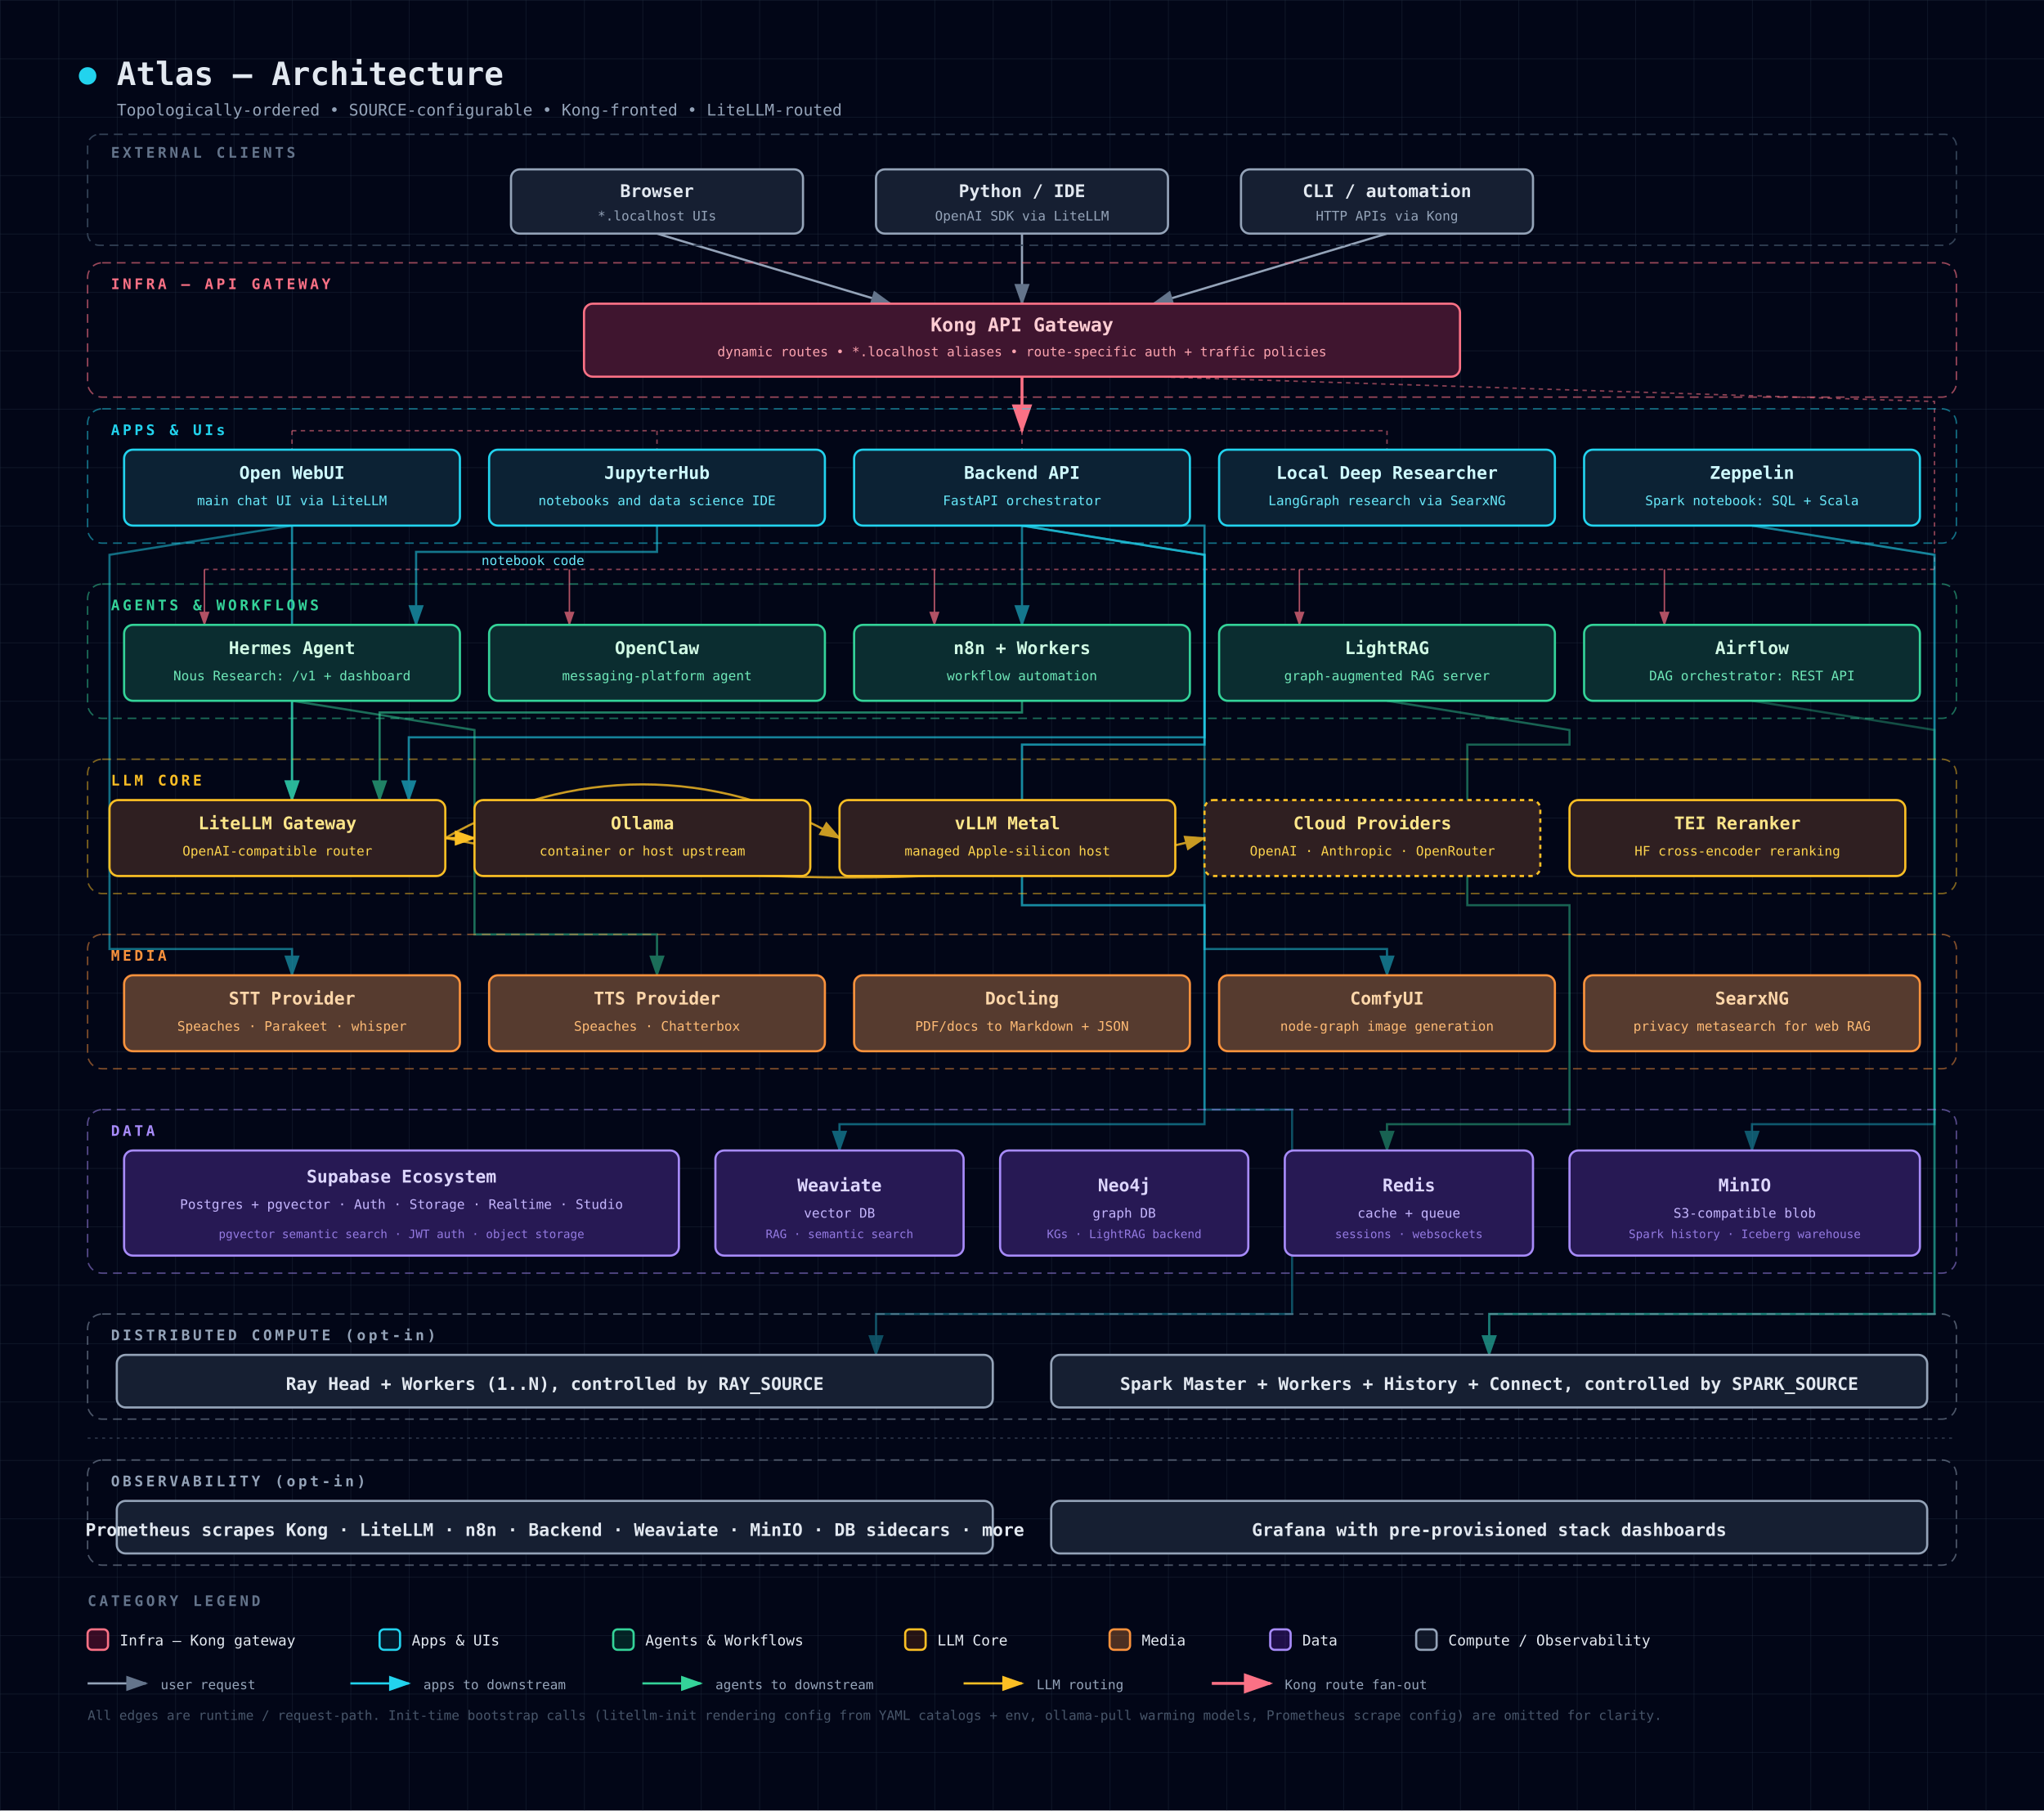
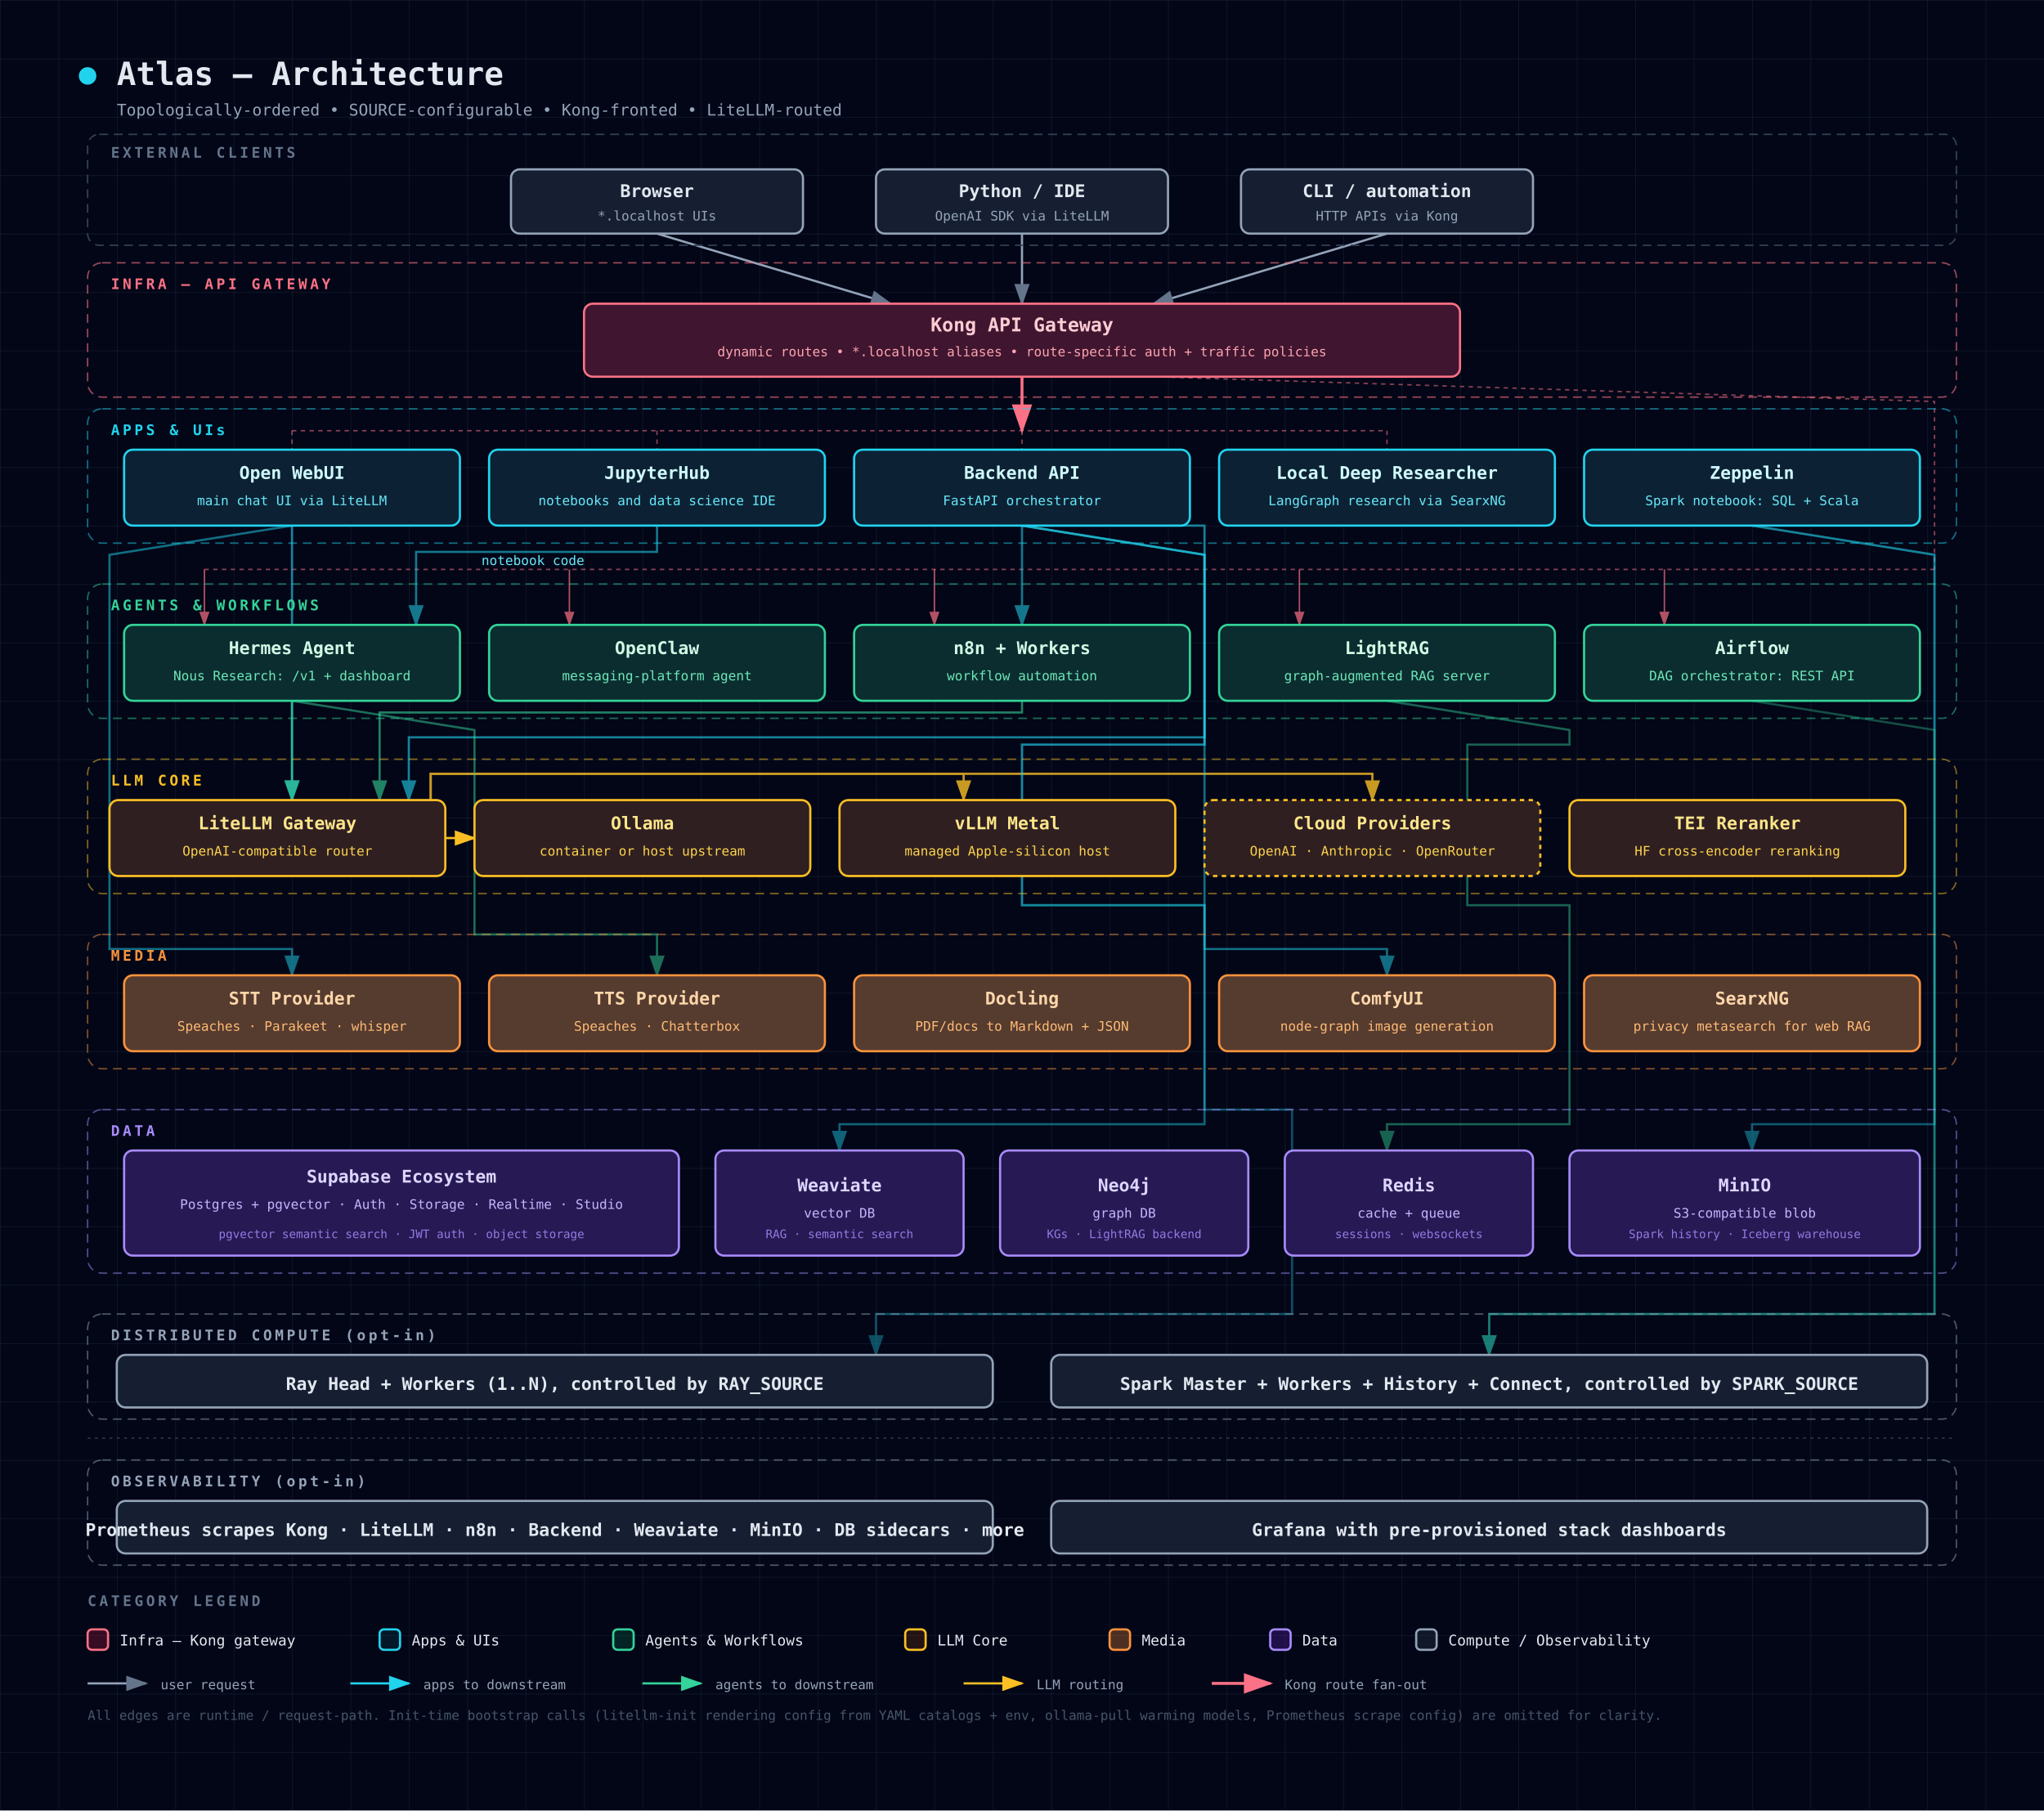
<svg xmlns="http://www.w3.org/2000/svg" viewBox="0 0 1400 1240" preserveAspectRatio="xMidYMid meet" font-family="'JetBrains Mono', 'Fira Code', Menlo, Consolas, monospace">
  <defs>
    <pattern id="grid" width="40" height="40" patternUnits="userSpaceOnUse">
      <path d="M 40 0 L 0 0 0 40" fill="none" stroke="#1e293b" stroke-width="0.5" />
    </pattern>
    <marker id="arrow" markerWidth="10" markerHeight="7" refX="9" refY="3.5" orient="auto">
      <polygon points="0 0, 10 3.5, 0 7" fill="#64748b" />
    </marker>
    <marker id="arrow-cyan" markerWidth="10" markerHeight="7" refX="9" refY="3.5" orient="auto">
      <polygon points="0 0, 10 3.5, 0 7" fill="#22d3ee" />
    </marker>
    <marker id="arrow-emerald" markerWidth="10" markerHeight="7" refX="9" refY="3.5" orient="auto">
      <polygon points="0 0, 10 3.5, 0 7" fill="#34d399" />
    </marker>
    <marker id="arrow-amber" markerWidth="10" markerHeight="7" refX="9" refY="3.5" orient="auto">
      <polygon points="0 0, 10 3.5, 0 7" fill="#fbbf24" />
    </marker>
    <marker id="arrow-rose" markerWidth="10" markerHeight="7" refX="9" refY="3.5" orient="auto">
      <polygon points="0 0, 10 3.5, 0 7" fill="#fb7185" />
    </marker>
    <marker id="arrow-slate" markerWidth="10" markerHeight="7" refX="9" refY="3.5" orient="auto">
      <polygon points="0 0, 10 3.5, 0 7" fill="#94a3b8" />
    </marker>
  </defs>
  <rect width="1400" height="1240" fill="#020617" />
  <rect width="1400" height="1240" fill="url(#grid)" />
  <g transform="translate(60, 30)">
    <circle cx="0" cy="22" r="6" fill="#22d3ee">
      <animate attributeName="opacity" values="0.4;1;0.4" dur="2s" repeatCount="indefinite" />
    </circle>
    <text x="20" y="22" fill="#e2e8f0" font-size="22" font-weight="700" dominant-baseline="middle">Atlas — Architecture</text>
    <text x="20" y="46" fill="#94a3b8" font-size="11" dominant-baseline="middle">Topologically-ordered • SOURCE-configurable • Kong-fronted • LiteLLM-routed</text>
  </g>
  <line x1="450" y1="160" x2="610" y2="208" stroke="#94a3b8" stroke-width="1.5" marker-end="url(#arrow)" />
  <line x1="700" y1="160" x2="700" y2="208" stroke="#94a3b8" stroke-width="1.5" marker-end="url(#arrow)" />
  <line x1="950" y1="160" x2="790" y2="208" stroke="#94a3b8" stroke-width="1.5" marker-end="url(#arrow)" />
  <line x1="700" y1="258" x2="700" y2="295" stroke="#fb7185" stroke-width="2" marker-end="url(#arrow-rose)" />
  <line x1="200" y1="295" x2="950" y2="295" stroke="#fb7185" stroke-width="1" stroke-dasharray="3,3" opacity="0.55" />
  <line x1="200" y1="295" x2="200" y2="308" stroke="#fb7185" stroke-width="1" stroke-dasharray="3,3" opacity="0.55" />
  <line x1="450" y1="295" x2="450" y2="308" stroke="#fb7185" stroke-width="1" stroke-dasharray="3,3" opacity="0.55" />
  <line x1="700" y1="295" x2="700" y2="308" stroke="#fb7185" stroke-width="1" stroke-dasharray="3,3" opacity="0.55" />
  <line x1="950" y1="295" x2="950" y2="308" stroke="#fb7185" stroke-width="1" stroke-dasharray="3,3" opacity="0.55" />
  <path d="M 790 258 L 1325 275 L 1325 390" fill="none" stroke="#fb7185" stroke-width="1" stroke-dasharray="3,3" opacity="0.55" />
  <line x1="140" y1="390" x2="1325" y2="390" stroke="#fb7185" stroke-width="1" stroke-dasharray="3,3" opacity="0.55" />
  <line x1="140" y1="390" x2="140" y2="428" stroke="#fb7185" stroke-width="1" marker-end="url(#arrow-rose)" opacity="0.7" />
  <line x1="390" y1="390" x2="390" y2="428" stroke="#fb7185" stroke-width="1" marker-end="url(#arrow-rose)" opacity="0.7" />
  <line x1="640" y1="390" x2="640" y2="428" stroke="#fb7185" stroke-width="1" marker-end="url(#arrow-rose)" opacity="0.7" />
  <line x1="890" y1="390" x2="890" y2="428" stroke="#fb7185" stroke-width="1" marker-end="url(#arrow-rose)" opacity="0.7" />
  <line x1="1140" y1="390" x2="1140" y2="428" stroke="#fb7185" stroke-width="1" marker-end="url(#arrow-rose)" opacity="0.7" />
  <path data-source="JupyterHub" data-target="Hermes Agent" d="M 450 360 L 450 378 L 285 378 L 285 428" fill="none" stroke="#22d3ee" stroke-width="1.5" marker-end="url(#arrow-cyan)" opacity="0.55" />
  <text x="365" y="387" fill="#67e8f9" font-size="9" text-anchor="middle">notebook code</text>
  <line x1="700" y1="360" x2="700" y2="428" stroke="#22d3ee" stroke-width="1.5" marker-end="url(#arrow-cyan)" opacity="0.55" />
  <line data-source="Open WebUI" data-target="LiteLLM Gateway" x1="200" y1="360" x2="200" y2="548" stroke="#22d3ee" stroke-width="1.5" marker-end="url(#arrow-cyan)" opacity="0.6" />
  <path data-source="Backend API" data-target="LiteLLM Gateway" d="M 700 360 L 825 360 L 825 505 L 280 505 L 280 548" fill="none" stroke="#22d3ee" stroke-width="1.5" marker-end="url(#arrow-cyan)" opacity="0.6" />
  <line x1="200" y1="480" x2="200" y2="548" stroke="#34d399" stroke-width="1.5" marker-end="url(#arrow-emerald)" opacity="0.65" />
  <path data-source="n8n + Workers" data-target="LiteLLM Gateway" d="M 700 480 L 700 488 L 260 488 L 260 548" fill="none" stroke="#34d399" stroke-width="1.5" marker-end="url(#arrow-emerald)" opacity="0.6" />
  <line x1="305" y1="574" x2="325" y2="574" stroke="#fbbf24" stroke-width="1.5" marker-end="url(#arrow-amber)" />
-   <path d="M 305 574 C 390 525, 490 525, 575 574" fill="none" stroke="#fbbf24" stroke-width="1.5" marker-end="url(#arrow-amber)" opacity="0.8" />
-   <path d="M 305 574 C 485 610, 690 610, 825 574" fill="none" stroke="#fbbf24" stroke-width="1.5" marker-end="url(#arrow-amber)" opacity="0.8" />
+   <g opacity="0.8">
+     <path data-source="LiteLLM Gateway" data-target="vLLM Metal" d="M 295 548 L 295 530 L 660 530 L 660 548" fill="none" stroke="#fbbf24" stroke-width="1.5" marker-end="url(#arrow-amber)" />
+     <path data-source="LiteLLM Gateway" data-target="Cloud Providers" d="M 295 548 L 295 530 L 940 530 L 940 548" fill="none" stroke="#fbbf24" stroke-width="1.5" marker-end="url(#arrow-amber)" />
+   </g>
  <path d="M 200 360 L 75 380 L 75 650 L 200 650 L 200 668" fill="none" stroke="#22d3ee" stroke-width="1.5" marker-end="url(#arrow-cyan)" opacity="0.5" />
  <path d="M 700 360 L 825 380 L 825 650 L 950 650 L 950 668" fill="none" stroke="#22d3ee" stroke-width="1.5" marker-end="url(#arrow-cyan)" opacity="0.5" />
  <path d="M 200 480 L 325 500 L 325 640 L 450 640 L 450 668" fill="none" stroke="#34d399" stroke-width="1.5" marker-end="url(#arrow-emerald)" opacity="0.5" />
  <path data-source="Backend API" data-target="Weaviate" d="M 700 360 L 825 380 L 825 510 L 700 510 L 700 620 L 825 620 L 825 770 L 575 770 L 575 788" fill="none" stroke="#22d3ee" stroke-width="1.5" marker-end="url(#arrow-cyan)" opacity="0.45" />
  <path d="M 1200 360 L 1325 380 L 1325 770 L 1200 770 L 1200 788" fill="none" stroke="#22d3ee" stroke-width="1.5" marker-end="url(#arrow-cyan)" opacity="0.4" />
  <path d="M 950 480 L 1075 500 L 1075 510 L 1005 510 L 1005 620 L 1075 620 L 1075 770 L 950 770 L 950 788" fill="none" stroke="#34d399" stroke-width="1.5" marker-end="url(#arrow-emerald)" opacity="0.45" />
  <path d="M 700 360 L 825 380 L 825 510 L 700 510 L 700 620 L 825 620 L 825 760 L 885 760 L 885 900 L 600 900 L 600 928" fill="none" stroke="#22d3ee" stroke-width="1.5" marker-end="url(#arrow-cyan)" opacity="0.35" />
  <path d="M 1200 360 L 1325 380 L 1325 900 L 1020 900 L 1020 928" fill="none" stroke="#22d3ee" stroke-width="1.5" marker-end="url(#arrow-cyan)" opacity="0.35" />
  <path d="M 1200 480 L 1325 500 L 1325 900 L 1020 900 L 1020 928" fill="none" stroke="#34d399" stroke-width="1.5" marker-end="url(#arrow-emerald)" opacity="0.35" />
  <line x1="60" y1="985" x2="1340" y2="985" stroke="#64748b" stroke-width="1" stroke-dasharray="2,3" opacity="0.4" />
  <g>
    <rect x="60" y="92" width="1280" height="76" rx="8" fill="none" stroke="#334155" stroke-width="1" stroke-dasharray="6,4" />
    <text x="76" y="108" fill="#64748b" font-size="10" font-weight="600" letter-spacing="2">EXTERNAL CLIENTS</text>
    <rect x="350" y="116" width="200" height="44" rx="6" fill="#0f172a" />
    <rect x="350" y="116" width="200" height="44" rx="6" fill="rgba(30, 41, 59, 0.5)" stroke="#94a3b8" stroke-width="1.5" />
    <text x="450" y="135" fill="#e2e8f0" font-size="12" font-weight="600" text-anchor="middle">Browser</text>
    <text x="450" y="151" fill="#94a3b8" font-size="9" text-anchor="middle">*.localhost UIs</text>
    <rect x="600" y="116" width="200" height="44" rx="6" fill="#0f172a" />
    <rect x="600" y="116" width="200" height="44" rx="6" fill="rgba(30, 41, 59, 0.5)" stroke="#94a3b8" stroke-width="1.5" />
    <text x="700" y="135" fill="#e2e8f0" font-size="12" font-weight="600" text-anchor="middle">Python / IDE</text>
    <text x="700" y="151" fill="#94a3b8" font-size="9" text-anchor="middle">OpenAI SDK via LiteLLM</text>
    <rect x="850" y="116" width="200" height="44" rx="6" fill="#0f172a" />
    <rect x="850" y="116" width="200" height="44" rx="6" fill="rgba(30, 41, 59, 0.5)" stroke="#94a3b8" stroke-width="1.5" />
    <text x="950" y="135" fill="#e2e8f0" font-size="12" font-weight="600" text-anchor="middle">CLI / automation</text>
    <text x="950" y="151" fill="#94a3b8" font-size="9" text-anchor="middle">HTTP APIs via Kong</text>
  </g>
  <g>
    <rect x="60" y="180" width="1280" height="92" rx="10" fill="none" stroke="#fb7185" stroke-width="1" stroke-dasharray="6,4" opacity="0.6" />
    <text x="76" y="198" fill="#fb7185" font-size="10" font-weight="600" letter-spacing="2">INFRA — API GATEWAY</text>
    <rect x="400" y="208" width="600" height="50" rx="6" fill="#0f172a" />
    <rect x="400" y="208" width="600" height="50" rx="6" fill="rgba(136, 19, 55, 0.4)" stroke="#fb7185" stroke-width="1.5" />
    <text x="700" y="227" fill="#fecdd3" font-size="13" font-weight="700" text-anchor="middle">Kong API Gateway</text>
    <text x="700" y="244" fill="#fda4af" font-size="9" text-anchor="middle">dynamic routes • *.localhost aliases • route-specific auth + traffic policies</text>
  </g>
  <g>
    <rect x="60" y="280" width="1280" height="92" rx="10" fill="none" stroke="#22d3ee" stroke-width="1" stroke-dasharray="6,4" opacity="0.5" />
    <text x="76" y="298" fill="#22d3ee" font-size="10" font-weight="600" letter-spacing="2">APPS &amp; UIs</text>
    <rect x="85" y="308" width="230" height="52" rx="6" fill="#0f172a" />
    <rect x="85" y="308" width="230" height="52" rx="6" fill="rgba(8, 51, 68, 0.4)" stroke="#22d3ee" stroke-width="1.5" />
    <text x="200" y="328" fill="#cffafe" font-size="12" font-weight="600" text-anchor="middle">Open WebUI</text>
    <text x="200" y="346" fill="#67e8f9" font-size="9" text-anchor="middle">main chat UI via LiteLLM</text>
    <rect x="335" y="308" width="230" height="52" rx="6" fill="#0f172a" />
    <rect x="335" y="308" width="230" height="52" rx="6" fill="rgba(8, 51, 68, 0.4)" stroke="#22d3ee" stroke-width="1.5" />
    <text x="450" y="328" fill="#cffafe" font-size="12" font-weight="600" text-anchor="middle">JupyterHub</text>
    <text x="450" y="346" fill="#67e8f9" font-size="9" text-anchor="middle">notebooks and data science IDE</text>
    <rect x="585" y="308" width="230" height="52" rx="6" fill="#0f172a" />
    <rect x="585" y="308" width="230" height="52" rx="6" fill="rgba(8, 51, 68, 0.4)" stroke="#22d3ee" stroke-width="1.5" />
    <text x="700" y="328" fill="#cffafe" font-size="12" font-weight="600" text-anchor="middle">Backend API</text>
    <text x="700" y="346" fill="#67e8f9" font-size="9" text-anchor="middle">FastAPI orchestrator</text>
    <rect x="835" y="308" width="230" height="52" rx="6" fill="#0f172a" />
    <rect x="835" y="308" width="230" height="52" rx="6" fill="rgba(8, 51, 68, 0.4)" stroke="#22d3ee" stroke-width="1.5" />
    <text x="950" y="328" fill="#cffafe" font-size="12" font-weight="600" text-anchor="middle">Local Deep Researcher</text>
    <text x="950" y="346" fill="#67e8f9" font-size="9" text-anchor="middle">LangGraph research via SearxNG</text>
    <rect x="1085" y="308" width="230" height="52" rx="6" fill="#0f172a" />
    <rect x="1085" y="308" width="230" height="52" rx="6" fill="rgba(8, 51, 68, 0.4)" stroke="#22d3ee" stroke-width="1.5" />
    <text x="1200" y="328" fill="#cffafe" font-size="12" font-weight="600" text-anchor="middle">Zeppelin</text>
    <text x="1200" y="346" fill="#67e8f9" font-size="9" text-anchor="middle">Spark notebook: SQL + Scala</text>
  </g>
  <g>
    <rect x="60" y="400" width="1280" height="92" rx="10" fill="none" stroke="#34d399" stroke-width="1" stroke-dasharray="6,4" opacity="0.5" />
    <text x="76" y="418" fill="#34d399" font-size="10" font-weight="600" letter-spacing="2">AGENTS &amp; WORKFLOWS</text>
    <rect x="85" y="428" width="230" height="52" rx="6" fill="#0f172a" />
    <rect x="85" y="428" width="230" height="52" rx="6" fill="rgba(6, 78, 59, 0.4)" stroke="#34d399" stroke-width="1.5" />
    <text x="200" y="448" fill="#d1fae5" font-size="12" font-weight="600" text-anchor="middle">Hermes Agent</text>
    <text x="200" y="466" fill="#6ee7b7" font-size="9" text-anchor="middle">Nous Research: /v1 + dashboard</text>
    <rect x="335" y="428" width="230" height="52" rx="6" fill="#0f172a" />
    <rect x="335" y="428" width="230" height="52" rx="6" fill="rgba(6, 78, 59, 0.4)" stroke="#34d399" stroke-width="1.5" />
    <text x="450" y="448" fill="#d1fae5" font-size="12" font-weight="600" text-anchor="middle">OpenClaw</text>
    <text x="450" y="466" fill="#6ee7b7" font-size="9" text-anchor="middle">messaging-platform agent</text>
    <rect x="585" y="428" width="230" height="52" rx="6" fill="#0f172a" />
    <rect x="585" y="428" width="230" height="52" rx="6" fill="rgba(6, 78, 59, 0.4)" stroke="#34d399" stroke-width="1.5" />
    <text x="700" y="448" fill="#d1fae5" font-size="12" font-weight="600" text-anchor="middle">n8n + Workers</text>
    <text x="700" y="466" fill="#6ee7b7" font-size="9" text-anchor="middle">workflow automation</text>
    <rect x="835" y="428" width="230" height="52" rx="6" fill="#0f172a" />
    <rect x="835" y="428" width="230" height="52" rx="6" fill="rgba(6, 78, 59, 0.4)" stroke="#34d399" stroke-width="1.5" />
    <text x="950" y="448" fill="#d1fae5" font-size="12" font-weight="600" text-anchor="middle">LightRAG</text>
    <text x="950" y="466" fill="#6ee7b7" font-size="9" text-anchor="middle">graph-augmented RAG server</text>
    <rect x="1085" y="428" width="230" height="52" rx="6" fill="#0f172a" />
    <rect x="1085" y="428" width="230" height="52" rx="6" fill="rgba(6, 78, 59, 0.4)" stroke="#34d399" stroke-width="1.5" />
    <text x="1200" y="448" fill="#d1fae5" font-size="12" font-weight="600" text-anchor="middle">Airflow</text>
    <text x="1200" y="466" fill="#6ee7b7" font-size="9" text-anchor="middle">DAG orchestrator: REST API</text>
  </g>
  <g>
    <rect x="60" y="520" width="1280" height="92" rx="10" fill="none" stroke="#fbbf24" stroke-width="1" stroke-dasharray="6,4" opacity="0.5" />
    <text x="76" y="538" fill="#fbbf24" font-size="10" font-weight="600" letter-spacing="2">LLM CORE</text>
    <rect x="75" y="548" width="230" height="52" rx="6" fill="#0f172a" />
    <rect x="75" y="548" width="230" height="52" rx="6" fill="rgba(120, 53, 15, 0.3)" stroke="#fbbf24" stroke-width="1.5" />
    <text x="190" y="568" fill="#fde68a" font-size="12" font-weight="600" text-anchor="middle">LiteLLM Gateway</text>
    <text x="190" y="586" fill="#fcd34d" font-size="9" text-anchor="middle">OpenAI-compatible router</text>
    <rect x="325" y="548" width="230" height="52" rx="6" fill="#0f172a" />
    <rect x="325" y="548" width="230" height="52" rx="6" fill="rgba(120, 53, 15, 0.3)" stroke="#fbbf24" stroke-width="1.5" />
    <text x="440" y="568" fill="#fde68a" font-size="12" font-weight="600" text-anchor="middle">Ollama</text>
    <text x="440" y="586" fill="#fcd34d" font-size="9" text-anchor="middle">container or host upstream</text>
    <rect x="575" y="548" width="230" height="52" rx="6" fill="#0f172a" />
    <rect x="575" y="548" width="230" height="52" rx="6" fill="rgba(120, 53, 15, 0.3)" stroke="#fbbf24" stroke-width="1.5" />
    <text x="690" y="568" fill="#fde68a" font-size="12" font-weight="600" text-anchor="middle">vLLM Metal</text>
    <text x="690" y="586" fill="#fcd34d" font-size="9" text-anchor="middle">managed Apple-silicon host</text>
    <rect x="825" y="548" width="230" height="52" rx="6" fill="#0f172a" />
    <rect x="825" y="548" width="230" height="52" rx="6" fill="rgba(120, 53, 15, 0.3)" stroke="#fbbf24" stroke-width="1.5" stroke-dasharray="3,3" />
    <text x="940" y="568" fill="#fde68a" font-size="12" font-weight="600" text-anchor="middle">Cloud Providers</text>
    <text x="940" y="586" fill="#fcd34d" font-size="9" text-anchor="middle">OpenAI · Anthropic · OpenRouter</text>
    <rect x="1075" y="548" width="230" height="52" rx="6" fill="#0f172a" />
    <rect x="1075" y="548" width="230" height="52" rx="6" fill="rgba(120, 53, 15, 0.3)" stroke="#fbbf24" stroke-width="1.5" />
    <text x="1190" y="568" fill="#fde68a" font-size="12" font-weight="600" text-anchor="middle">TEI Reranker</text>
    <text x="1190" y="586" fill="#fcd34d" font-size="9" text-anchor="middle">HF cross-encoder reranking</text>
  </g>
  <g>
    <rect x="60" y="640" width="1280" height="92" rx="10" fill="none" stroke="#fb923c" stroke-width="1" stroke-dasharray="6,4" opacity="0.5" />
    <text x="76" y="658" fill="#fb923c" font-size="10" font-weight="600" letter-spacing="2">MEDIA</text>
    <rect x="85" y="668" width="230" height="52" rx="6" fill="#0f172a" />
    <rect x="85" y="668" width="230" height="52" rx="6" fill="rgba(251, 146, 60, 0.3)" stroke="#fb923c" stroke-width="1.5" />
    <text x="200" y="688" fill="#fed7aa" font-size="12" font-weight="600" text-anchor="middle">STT Provider</text>
    <text x="200" y="706" fill="#fdba74" font-size="9" text-anchor="middle">Speaches · Parakeet · whisper</text>
    <rect x="335" y="668" width="230" height="52" rx="6" fill="#0f172a" />
    <rect x="335" y="668" width="230" height="52" rx="6" fill="rgba(251, 146, 60, 0.3)" stroke="#fb923c" stroke-width="1.5" />
    <text x="450" y="688" fill="#fed7aa" font-size="12" font-weight="600" text-anchor="middle">TTS Provider</text>
    <text x="450" y="706" fill="#fdba74" font-size="9" text-anchor="middle">Speaches · Chatterbox</text>
    <rect x="585" y="668" width="230" height="52" rx="6" fill="#0f172a" />
    <rect x="585" y="668" width="230" height="52" rx="6" fill="rgba(251, 146, 60, 0.3)" stroke="#fb923c" stroke-width="1.5" />
    <text x="700" y="688" fill="#fed7aa" font-size="12" font-weight="600" text-anchor="middle">Docling</text>
    <text x="700" y="706" fill="#fdba74" font-size="9" text-anchor="middle">PDF/docs to Markdown + JSON</text>
    <rect x="835" y="668" width="230" height="52" rx="6" fill="#0f172a" />
    <rect x="835" y="668" width="230" height="52" rx="6" fill="rgba(251, 146, 60, 0.3)" stroke="#fb923c" stroke-width="1.5" />
    <text x="950" y="688" fill="#fed7aa" font-size="12" font-weight="600" text-anchor="middle">ComfyUI</text>
    <text x="950" y="706" fill="#fdba74" font-size="9" text-anchor="middle">node-graph image generation</text>
    <rect x="1085" y="668" width="230" height="52" rx="6" fill="#0f172a" />
    <rect x="1085" y="668" width="230" height="52" rx="6" fill="rgba(251, 146, 60, 0.3)" stroke="#fb923c" stroke-width="1.5" />
    <text x="1200" y="688" fill="#fed7aa" font-size="12" font-weight="600" text-anchor="middle">SearxNG</text>
    <text x="1200" y="706" fill="#fdba74" font-size="9" text-anchor="middle">privacy metasearch for web RAG</text>
  </g>
  <g>
    <rect x="60" y="760" width="1280" height="112" rx="10" fill="none" stroke="#a78bfa" stroke-width="1" stroke-dasharray="6,4" opacity="0.5" />
    <text x="76" y="778" fill="#a78bfa" font-size="10" font-weight="600" letter-spacing="2">DATA</text>
    <rect x="85" y="788" width="380" height="72" rx="6" fill="#0f172a" />
    <rect x="85" y="788" width="380" height="72" rx="6" fill="rgba(76, 29, 149, 0.4)" stroke="#a78bfa" stroke-width="1.5" />
    <text x="275" y="810" fill="#ddd6fe" font-size="12" font-weight="600" text-anchor="middle">Supabase Ecosystem</text>
    <text x="275" y="828" fill="#c4b5fd" font-size="9" text-anchor="middle">Postgres + pgvector · Auth · Storage · Realtime · Studio</text>
    <text x="275" y="848" fill="#a78bfa" font-size="8" text-anchor="middle" opacity="0.85">pgvector semantic search · JWT auth · object storage</text>
    <rect x="490" y="788" width="170" height="72" rx="6" fill="#0f172a" />
    <rect x="490" y="788" width="170" height="72" rx="6" fill="rgba(76, 29, 149, 0.4)" stroke="#a78bfa" stroke-width="1.5" />
    <text x="575" y="816" fill="#ddd6fe" font-size="12" font-weight="600" text-anchor="middle">Weaviate</text>
    <text x="575" y="834" fill="#c4b5fd" font-size="9" text-anchor="middle">vector DB</text>
    <text x="575" y="848" fill="#a78bfa" font-size="8" text-anchor="middle" opacity="0.85">RAG · semantic search</text>
    <rect x="685" y="788" width="170" height="72" rx="6" fill="#0f172a" />
    <rect x="685" y="788" width="170" height="72" rx="6" fill="rgba(76, 29, 149, 0.4)" stroke="#a78bfa" stroke-width="1.5" />
    <text x="770" y="816" fill="#ddd6fe" font-size="12" font-weight="600" text-anchor="middle">Neo4j</text>
    <text x="770" y="834" fill="#c4b5fd" font-size="9" text-anchor="middle">graph DB</text>
    <text x="770" y="848" fill="#a78bfa" font-size="8" text-anchor="middle" opacity="0.85">KGs · LightRAG backend</text>
    <rect x="880" y="788" width="170" height="72" rx="6" fill="#0f172a" />
    <rect x="880" y="788" width="170" height="72" rx="6" fill="rgba(76, 29, 149, 0.4)" stroke="#a78bfa" stroke-width="1.5" />
    <text x="965" y="816" fill="#ddd6fe" font-size="12" font-weight="600" text-anchor="middle">Redis</text>
    <text x="965" y="834" fill="#c4b5fd" font-size="9" text-anchor="middle">cache + queue</text>
    <text x="965" y="848" fill="#a78bfa" font-size="8" text-anchor="middle" opacity="0.85">sessions · websockets</text>
    <rect x="1075" y="788" width="240" height="72" rx="6" fill="#0f172a" />
    <rect x="1075" y="788" width="240" height="72" rx="6" fill="rgba(76, 29, 149, 0.4)" stroke="#a78bfa" stroke-width="1.5" />
    <text x="1195" y="816" fill="#ddd6fe" font-size="12" font-weight="600" text-anchor="middle">MinIO</text>
    <text x="1195" y="834" fill="#c4b5fd" font-size="9" text-anchor="middle">S3-compatible blob</text>
    <text x="1195" y="848" fill="#a78bfa" font-size="8" text-anchor="middle" opacity="0.85">Spark history · Iceberg warehouse</text>
  </g>
  <g>
    <rect x="60" y="900" width="1280" height="72" rx="10" fill="none" stroke="#94a3b8" stroke-width="1" stroke-dasharray="6,4" opacity="0.5" />
    <text x="76" y="918" fill="#94a3b8" font-size="10" font-weight="600" letter-spacing="2">DISTRIBUTED COMPUTE  (opt-in)</text>
    <rect x="80" y="928" width="600" height="36" rx="6" fill="#0f172a" />
    <rect x="80" y="928" width="600" height="36" rx="6" fill="rgba(30, 41, 59, 0.5)" stroke="#94a3b8" stroke-width="1.5" />
    <text x="380" y="952" fill="#e2e8f0" font-size="12" font-weight="600" text-anchor="middle">Ray Head + Workers (1..N), controlled by RAY_SOURCE</text>
    <rect x="720" y="928" width="600" height="36" rx="6" fill="#0f172a" />
    <rect x="720" y="928" width="600" height="36" rx="6" fill="rgba(30, 41, 59, 0.5)" stroke="#94a3b8" stroke-width="1.5" />
    <text x="1020" y="952" fill="#e2e8f0" font-size="12" font-weight="600" text-anchor="middle">Spark Master + Workers + History + Connect, controlled by SPARK_SOURCE</text>
  </g>
  <g>
    <rect x="60" y="1000" width="1280" height="72" rx="10" fill="none" stroke="#94a3b8" stroke-width="1" stroke-dasharray="6,4" opacity="0.5" />
    <text x="76" y="1018" fill="#94a3b8" font-size="10" font-weight="600" letter-spacing="2">OBSERVABILITY  (opt-in)</text>
    <rect x="80" y="1028" width="600" height="36" rx="6" fill="#0f172a" />
    <rect x="80" y="1028" width="600" height="36" rx="6" fill="rgba(30, 41, 59, 0.5)" stroke="#94a3b8" stroke-width="1.5" />
    <text x="380" y="1052" fill="#e2e8f0" font-size="12" font-weight="600" text-anchor="middle">Prometheus scrapes Kong · LiteLLM · n8n · Backend · Weaviate · MinIO · DB sidecars · more</text>
    <rect x="720" y="1028" width="600" height="36" rx="6" fill="#0f172a" />
    <rect x="720" y="1028" width="600" height="36" rx="6" fill="rgba(30, 41, 59, 0.5)" stroke="#94a3b8" stroke-width="1.5" />
    <text x="1020" y="1052" fill="#e2e8f0" font-size="12" font-weight="600" text-anchor="middle">Grafana with pre-provisioned stack dashboards</text>
  </g>
  <g transform="translate(60, 1100)">
    <text x="0" y="0" fill="#64748b" font-size="10" font-weight="600" letter-spacing="2">CATEGORY LEGEND</text>
    <g transform="translate(0, 16)">
      <rect x="0" y="0" width="14" height="14" rx="3" fill="rgba(136, 19, 55, 0.4)" stroke="#fb7185" stroke-width="1.5" />
      <text x="22" y="11" fill="#e2e8f0" font-size="10">Infra — Kong gateway</text>
      <rect x="200" y="0" width="14" height="14" rx="3" fill="rgba(8, 51, 68, 0.4)" stroke="#22d3ee" stroke-width="1.5" />
      <text x="222" y="11" fill="#e2e8f0" font-size="10">Apps &amp; UIs</text>
      <rect x="360" y="0" width="14" height="14" rx="3" fill="rgba(6, 78, 59, 0.4)" stroke="#34d399" stroke-width="1.5" />
      <text x="382" y="11" fill="#e2e8f0" font-size="10">Agents &amp; Workflows</text>
      <rect x="560" y="0" width="14" height="14" rx="3" fill="rgba(120, 53, 15, 0.3)" stroke="#fbbf24" stroke-width="1.5" />
      <text x="582" y="11" fill="#e2e8f0" font-size="10">LLM Core</text>
      <rect x="700" y="0" width="14" height="14" rx="3" fill="rgba(251, 146, 60, 0.3)" stroke="#fb923c" stroke-width="1.5" />
      <text x="722" y="11" fill="#e2e8f0" font-size="10">Media</text>
      <rect x="810" y="0" width="14" height="14" rx="3" fill="rgba(76, 29, 149, 0.4)" stroke="#a78bfa" stroke-width="1.5" />
      <text x="832" y="11" fill="#e2e8f0" font-size="10">Data</text>
      <rect x="910" y="0" width="14" height="14" rx="3" fill="rgba(30, 41, 59, 0.5)" stroke="#94a3b8" stroke-width="1.5" />
      <text x="932" y="11" fill="#e2e8f0" font-size="10">Compute / Observability</text>
    </g>
    <g transform="translate(0, 46)">
      <line x1="0" y1="7" x2="40" y2="7" stroke="#94a3b8" stroke-width="1.5" marker-end="url(#arrow)" />
      <text x="50" y="11" fill="#94a3b8" font-size="9">user request</text>
      <line x1="180" y1="7" x2="220" y2="7" stroke="#22d3ee" stroke-width="1.5" marker-end="url(#arrow-cyan)" />
      <text x="230" y="11" fill="#94a3b8" font-size="9">apps to downstream</text>
      <line x1="380" y1="7" x2="420" y2="7" stroke="#34d399" stroke-width="1.5" marker-end="url(#arrow-emerald)" />
      <text x="430" y="11" fill="#94a3b8" font-size="9">agents to downstream</text>
      <line x1="600" y1="7" x2="640" y2="7" stroke="#fbbf24" stroke-width="1.5" marker-end="url(#arrow-amber)" />
      <text x="650" y="11" fill="#94a3b8" font-size="9">LLM routing</text>
      <line x1="770" y1="7" x2="810" y2="7" stroke="#fb7185" stroke-width="2" marker-end="url(#arrow-rose)" />
      <text x="820" y="11" fill="#94a3b8" font-size="9">Kong route fan-out</text>
    </g>
    <text x="0" y="78" fill="#475569" font-size="9">All edges are runtime / request-path. Init-time bootstrap calls (litellm-init rendering config from YAML catalogs + env, ollama-pull warming models, Prometheus scrape config) are omitted for clarity.</text>
  </g>
</svg>
